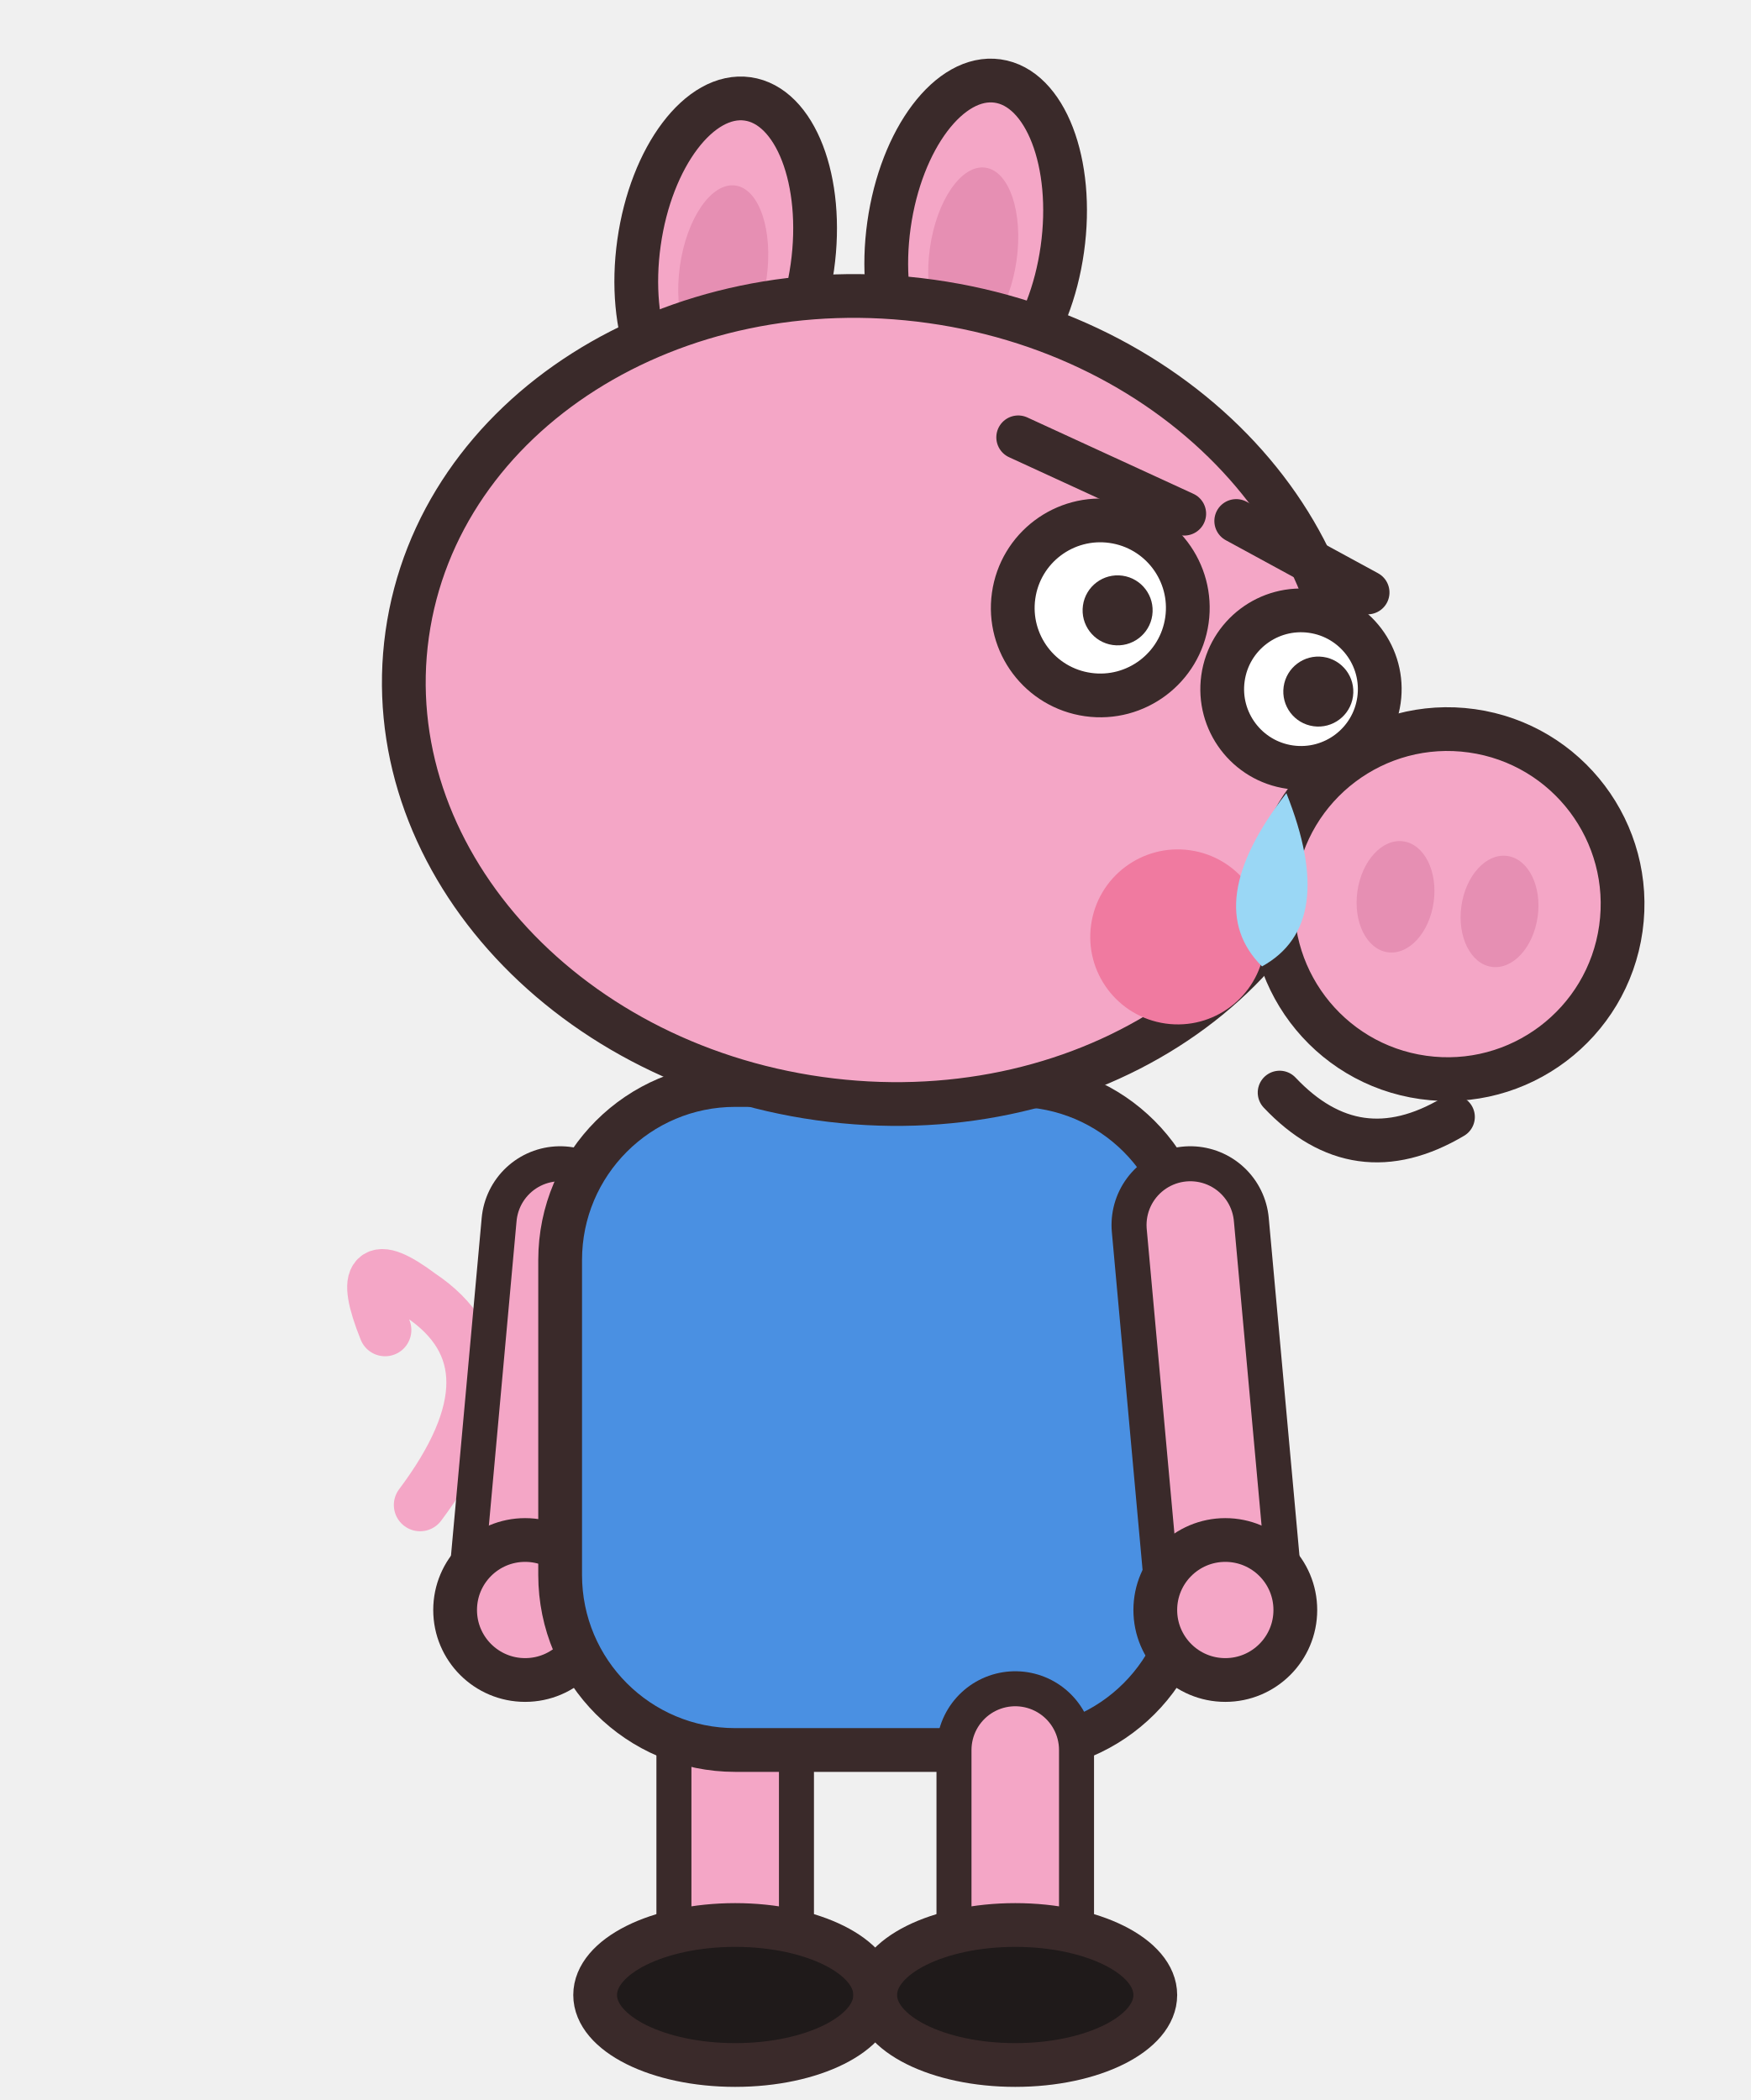
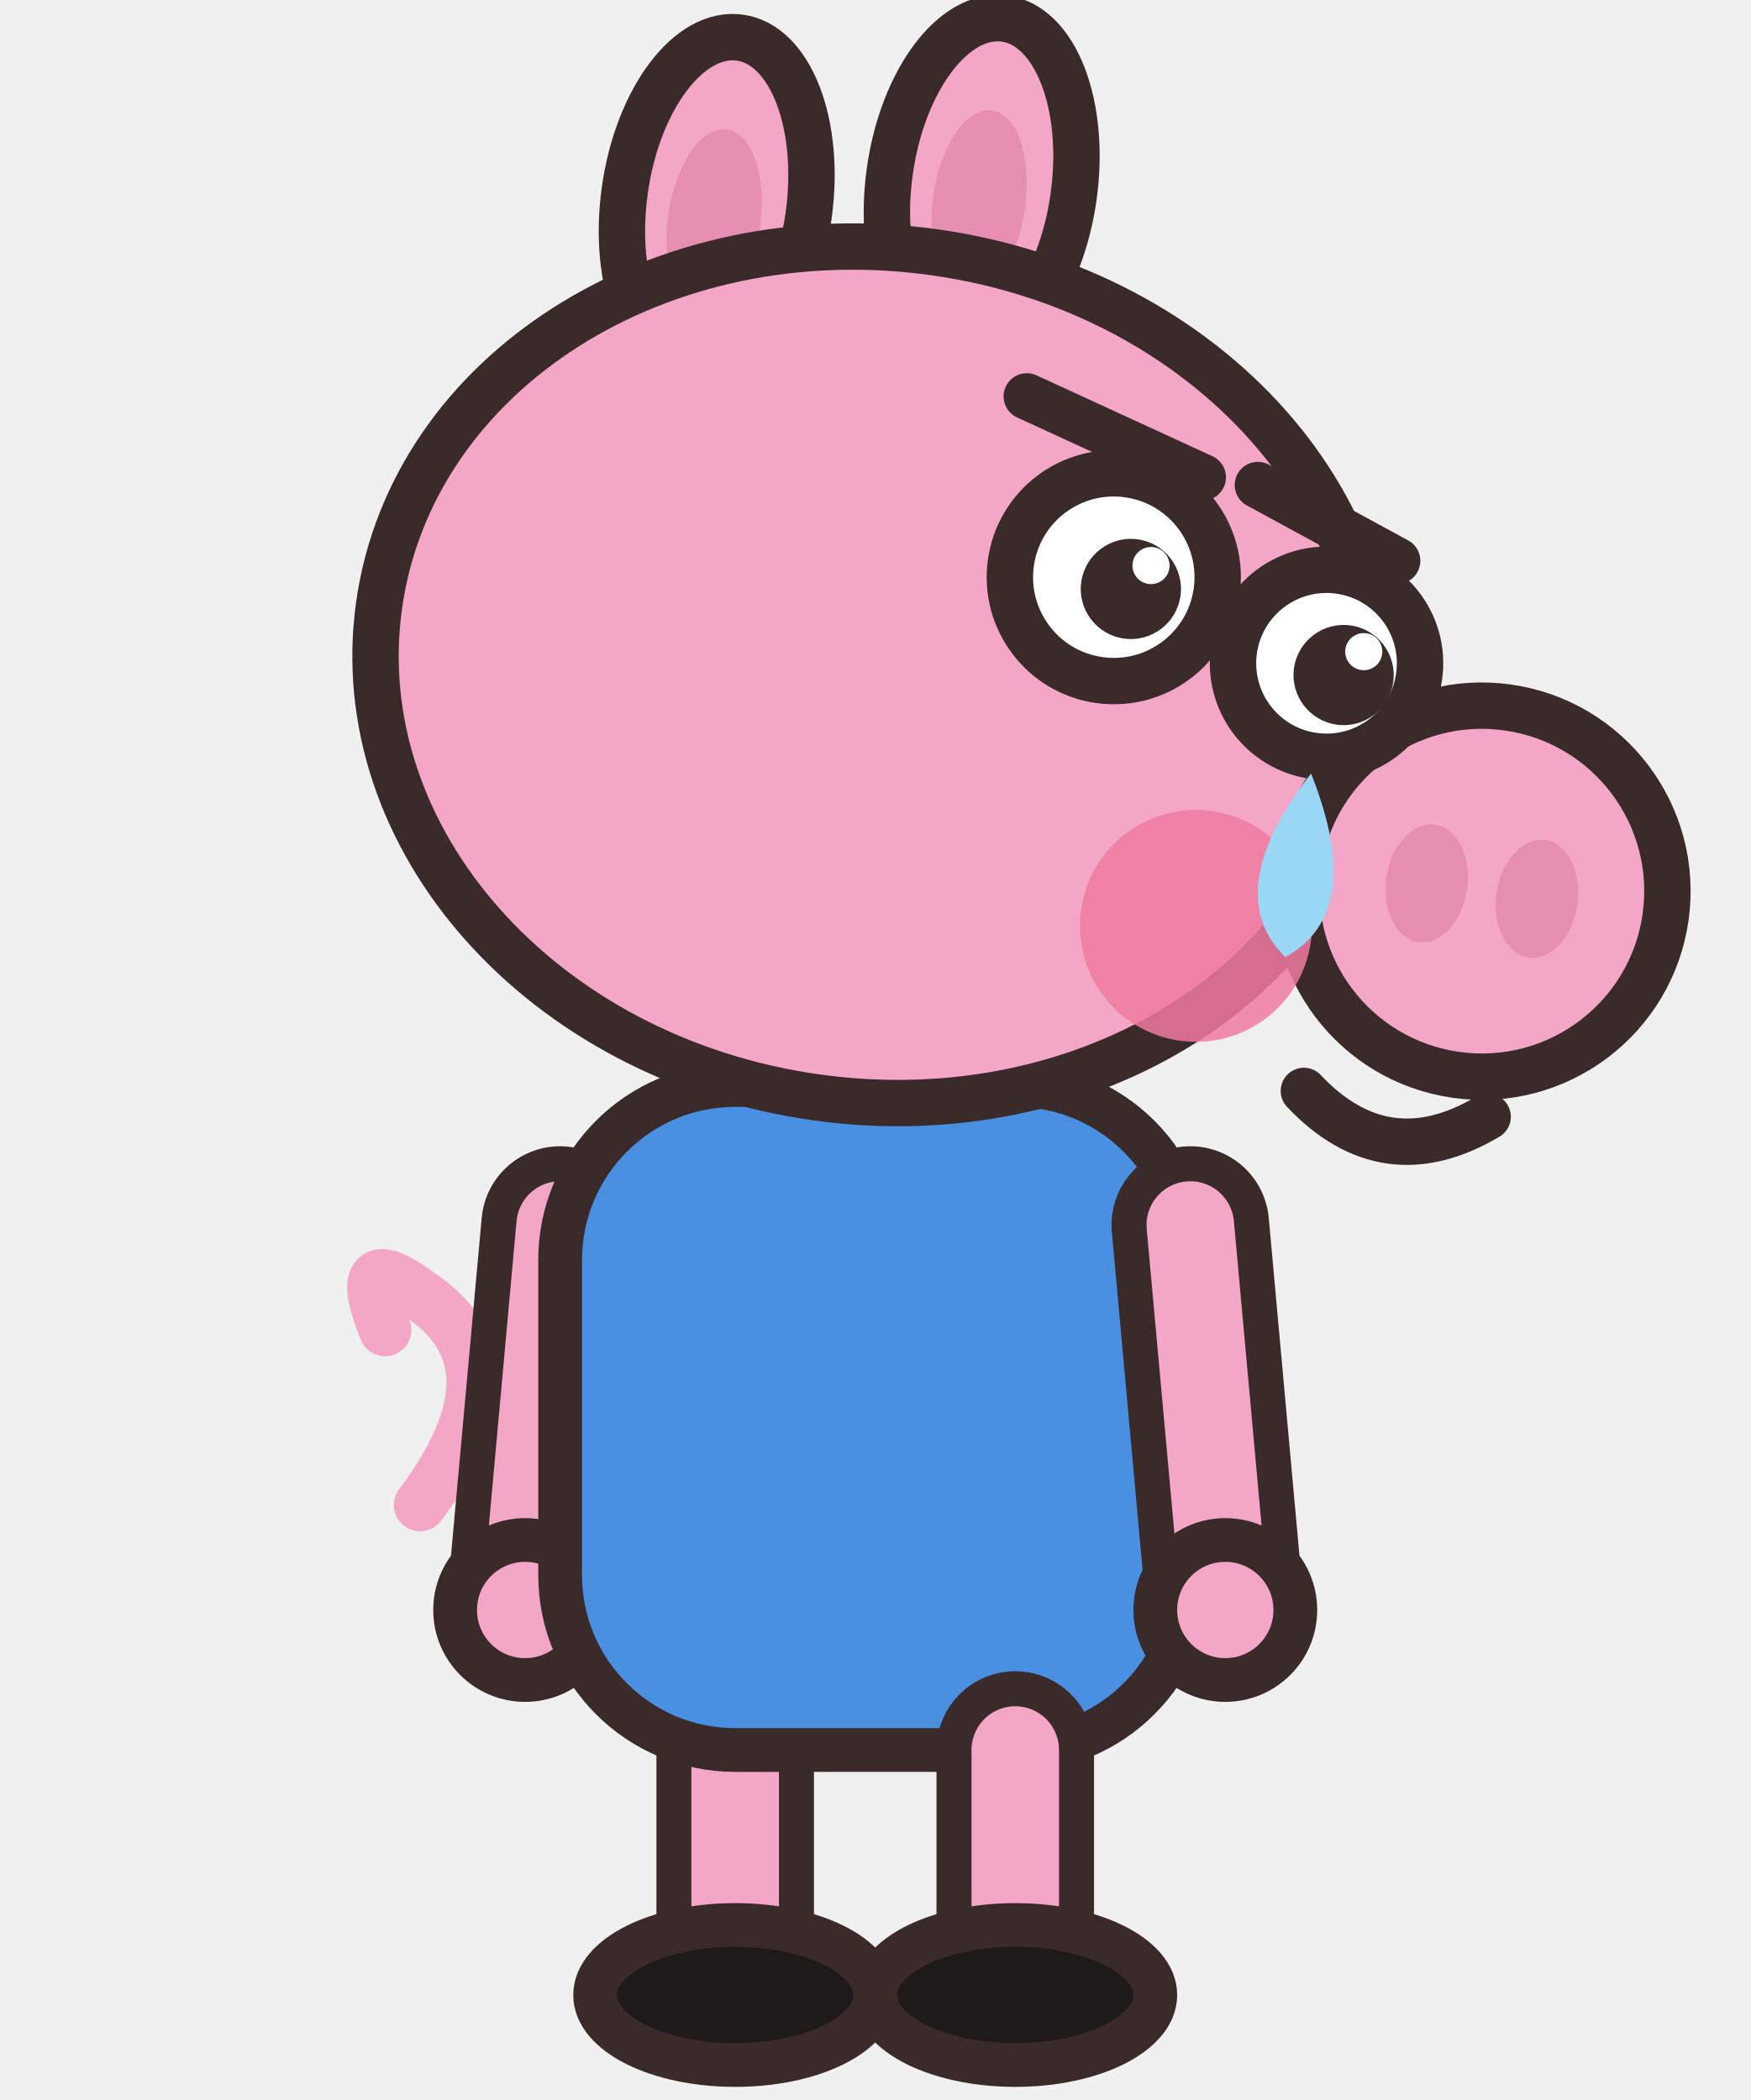
<svg xmlns="http://www.w3.org/2000/svg" viewBox="0 0 100 120">
  <g stroke="#3a2a2a" stroke-linecap="round" stroke-linejoin="round" stroke-width="2.5">
    <path fill="none" stroke="#f4a6c6" stroke-width="3" d="M24 86q6-8 0-12-4-3-2 2" />
    <path stroke-width="9" d="M42 100v12" />
    <path stroke="#f4a6c6" stroke-width="5" d="M42 100v12" />
    <ellipse cx="42" cy="114" fill="#1f1a1a" rx="8" ry="4" />
    <path stroke-width="9" d="m32 70-2 22" />
    <path stroke="#f4a6c6" stroke-width="5" d="m32 70-2 22" />
    <circle cx="30" cy="92" r="4" fill="#f4a6c6" />
    <rect width="36" height="38" x="32" y="62" fill="#4a90e2" rx="10" />
    <path stroke-width="9" d="M58 100v12" />
    <path stroke="#f4a6c6" stroke-width="5" d="M58 100v12" />
    <ellipse cx="58" cy="114" fill="#1f1a1a" rx="8" ry="4" />
-     <g transform="rotate(8 50 40)">
+     <g transform="rotate(8 78.957 19.029)scale(1.06)">
      <ellipse cx="38" cy="16" fill="#f4a6c6" rx="5" ry="9" />
      <ellipse cx="38" cy="17" fill="#e68fb3" stroke="none" rx="2.5" ry="5" />
      <ellipse cx="52" cy="13" fill="#f4a6c6" rx="5" ry="9" />
      <ellipse cx="52" cy="14" fill="#e68fb3" stroke="none" rx="2.5" ry="5" />
      <ellipse cx="50" cy="40" fill="#f4a6c6" rx="27" ry="23" />
      <circle cx="84" cy="47" r="10" fill="#f4a6c6" />
      <circle cx="84" cy="47" r="8.7" fill="#f4a6c6" stroke="none" />
      <ellipse cx="81" cy="47" fill="#e68fb3" stroke="none" rx="2.2" ry="3.2" />
      <ellipse cx="87" cy="47" fill="#e68fb3" stroke="none" rx="2.2" ry="3.2" />
-       <circle cx="62" cy="33" r="5" fill="#fff" />
-       <circle cx="63" cy="33" r="2" fill="#3a2a2a" stroke="none" />
-       <circle cx="74" cy="36" r="4.5" fill="#fff" />
-       <circle cx="75" cy="36" r="2" fill="#3a2a2a" stroke="none" />
-       <circle cx="69" cy="51" r="5" fill="#f07aa0" stroke="none" />
+       <circle cx="62" cy="33" r="5.6" fill="#fff" />
+       <circle cx="63" cy="33.5" r="2.7" fill="#3a2a2a" stroke="none" />
+       <circle cx="63.9" cy="32.1" r="1" fill="#fff" stroke="none" />
+       <circle cx="74" cy="36" r="5.04" fill="#fff" />
+       <circle cx="75" cy="36.5" r="2.7" fill="#3a2a2a" stroke="none" />
+       <circle cx="75.9" cy="35.1" r="1" fill="#fff" stroke="none" />
+       <circle cx="69" cy="51" r="6.25" fill="#f07aa0" fill-opacity=".85" stroke="none" />
      <path fill="none" d="M76 59q5 4 10 0" />
      <path d="m56 24 10 3m3 0 8 3" />
      <path fill="#9ad7f5" stroke="none" d="M74 42q-4 7 0 10 4-3 0-10" />
    </g>
    <path stroke-width="9" d="m68 70 2 22" />
    <path stroke="#f4a6c6" stroke-width="5" d="m68 70 2 22" />
    <circle cx="70" cy="92" r="4" fill="#f4a6c6" />
  </g>
</svg>
